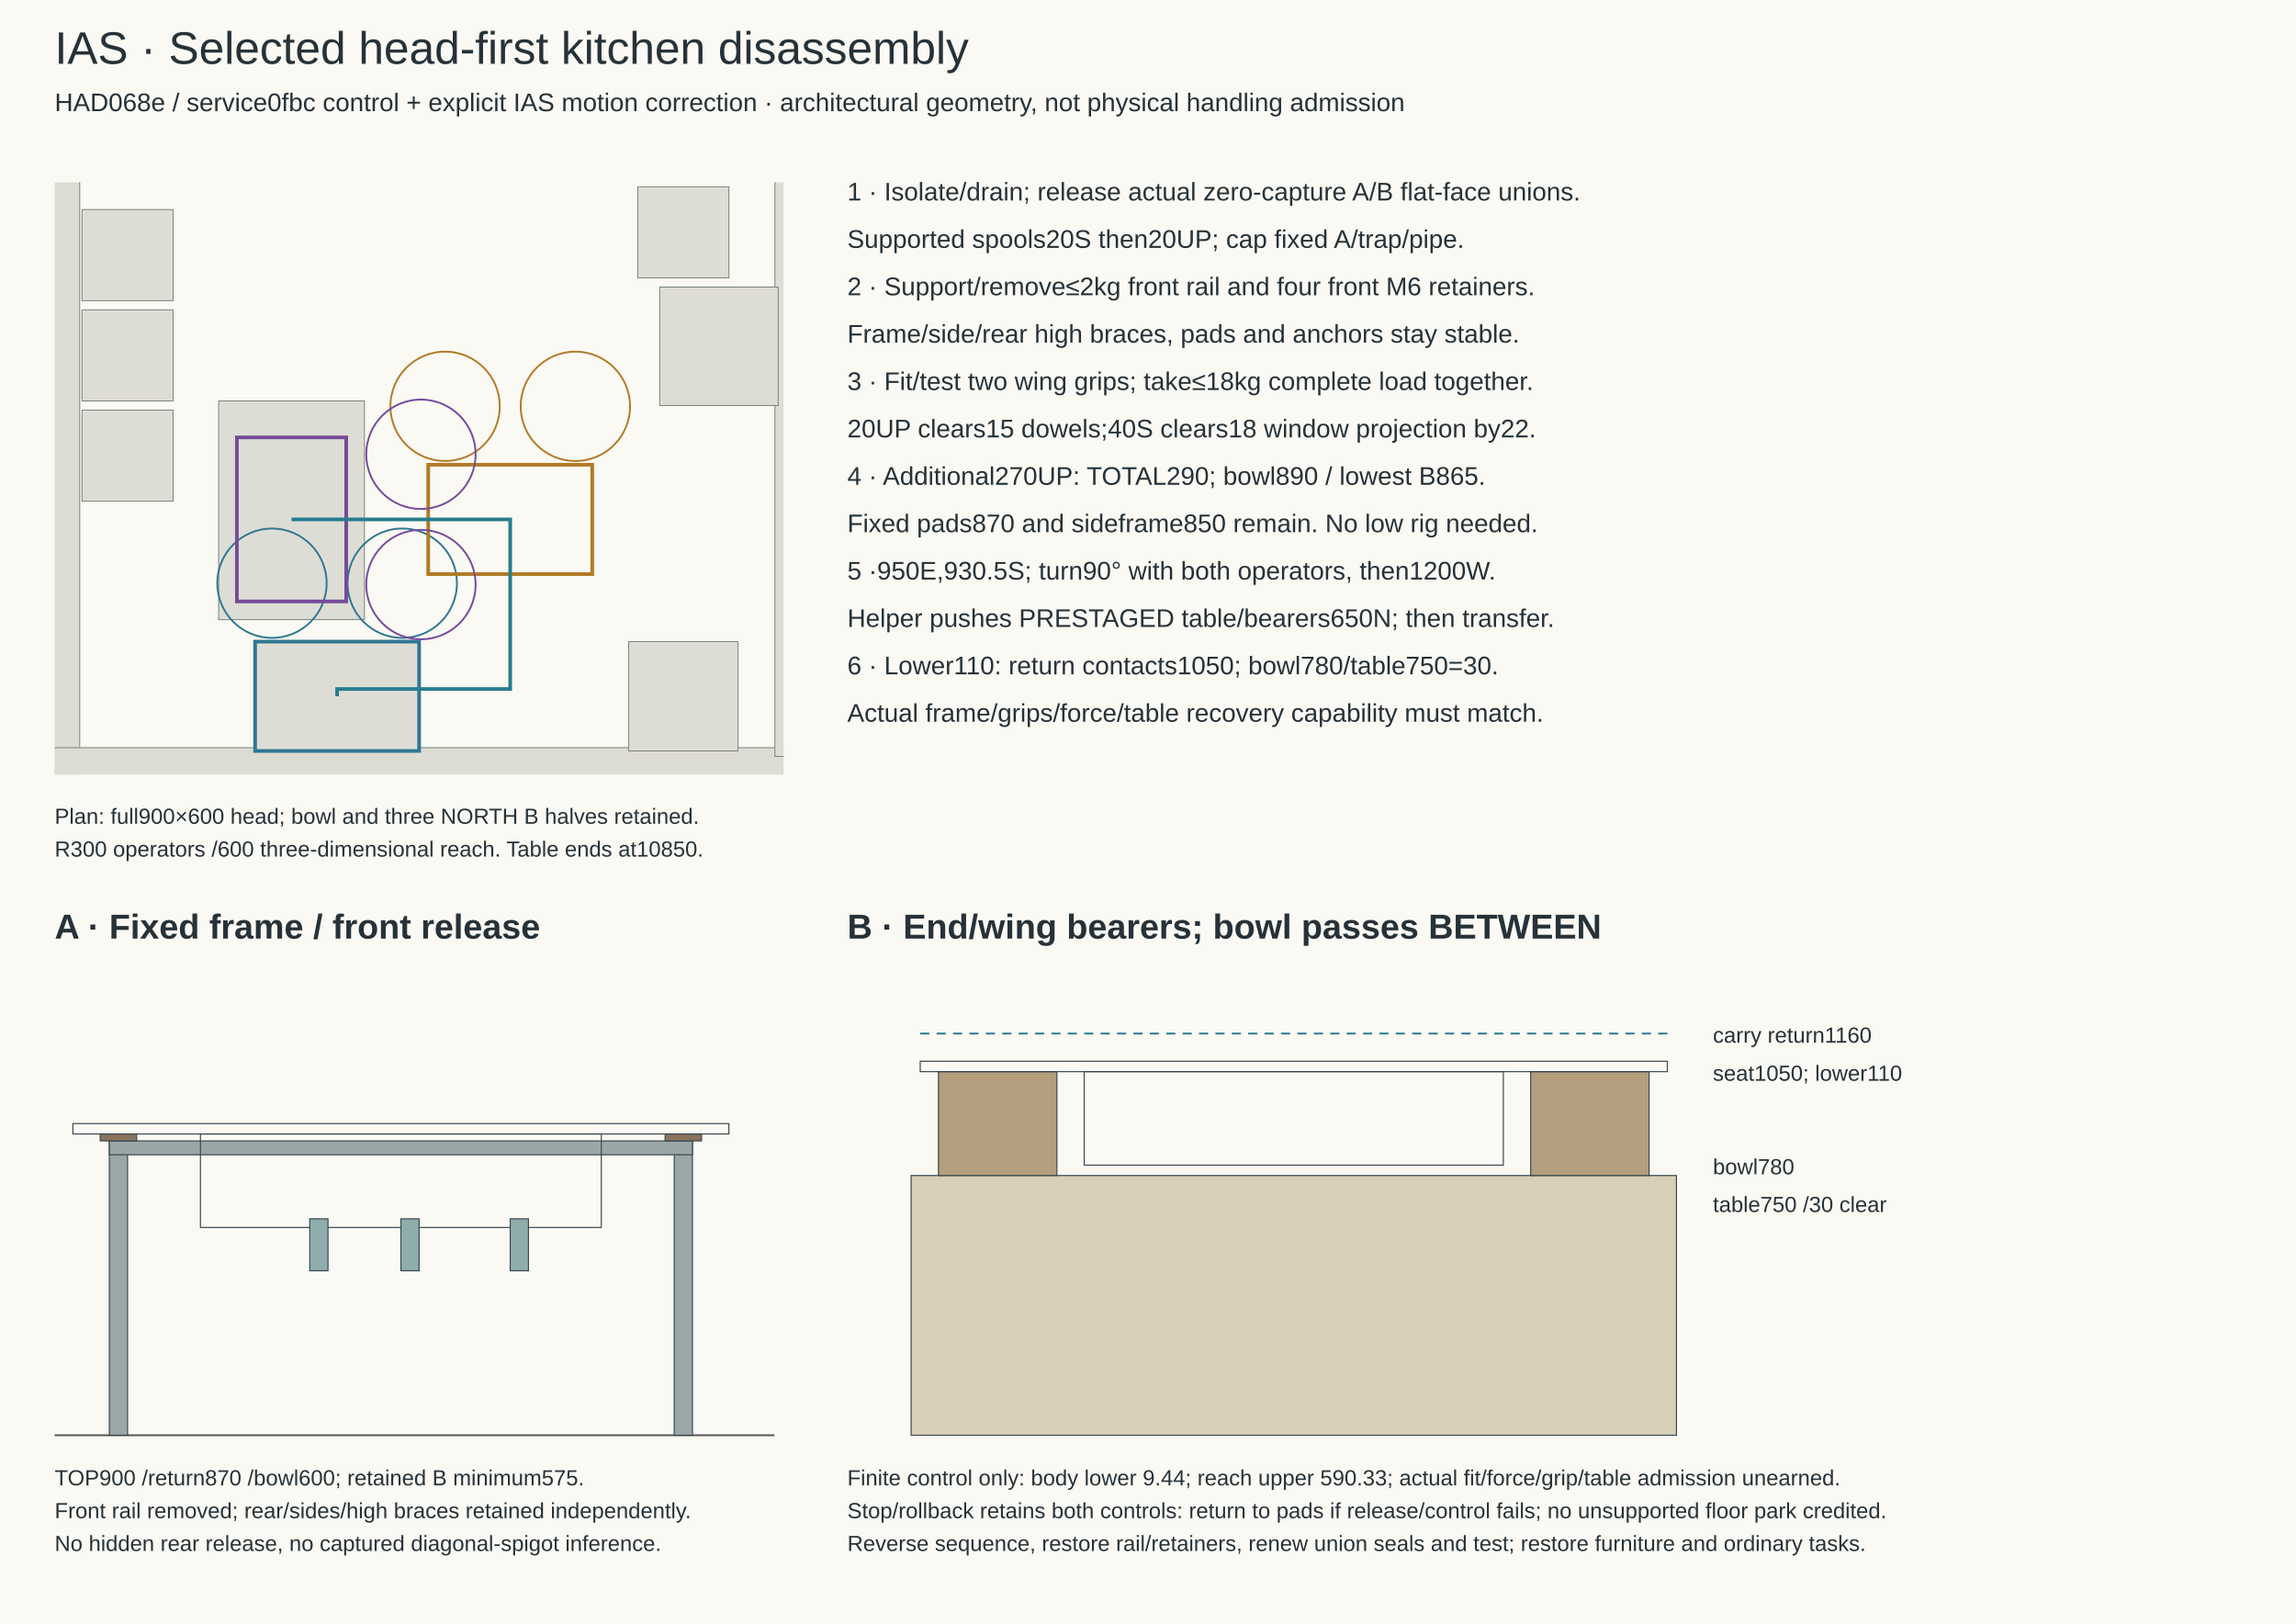
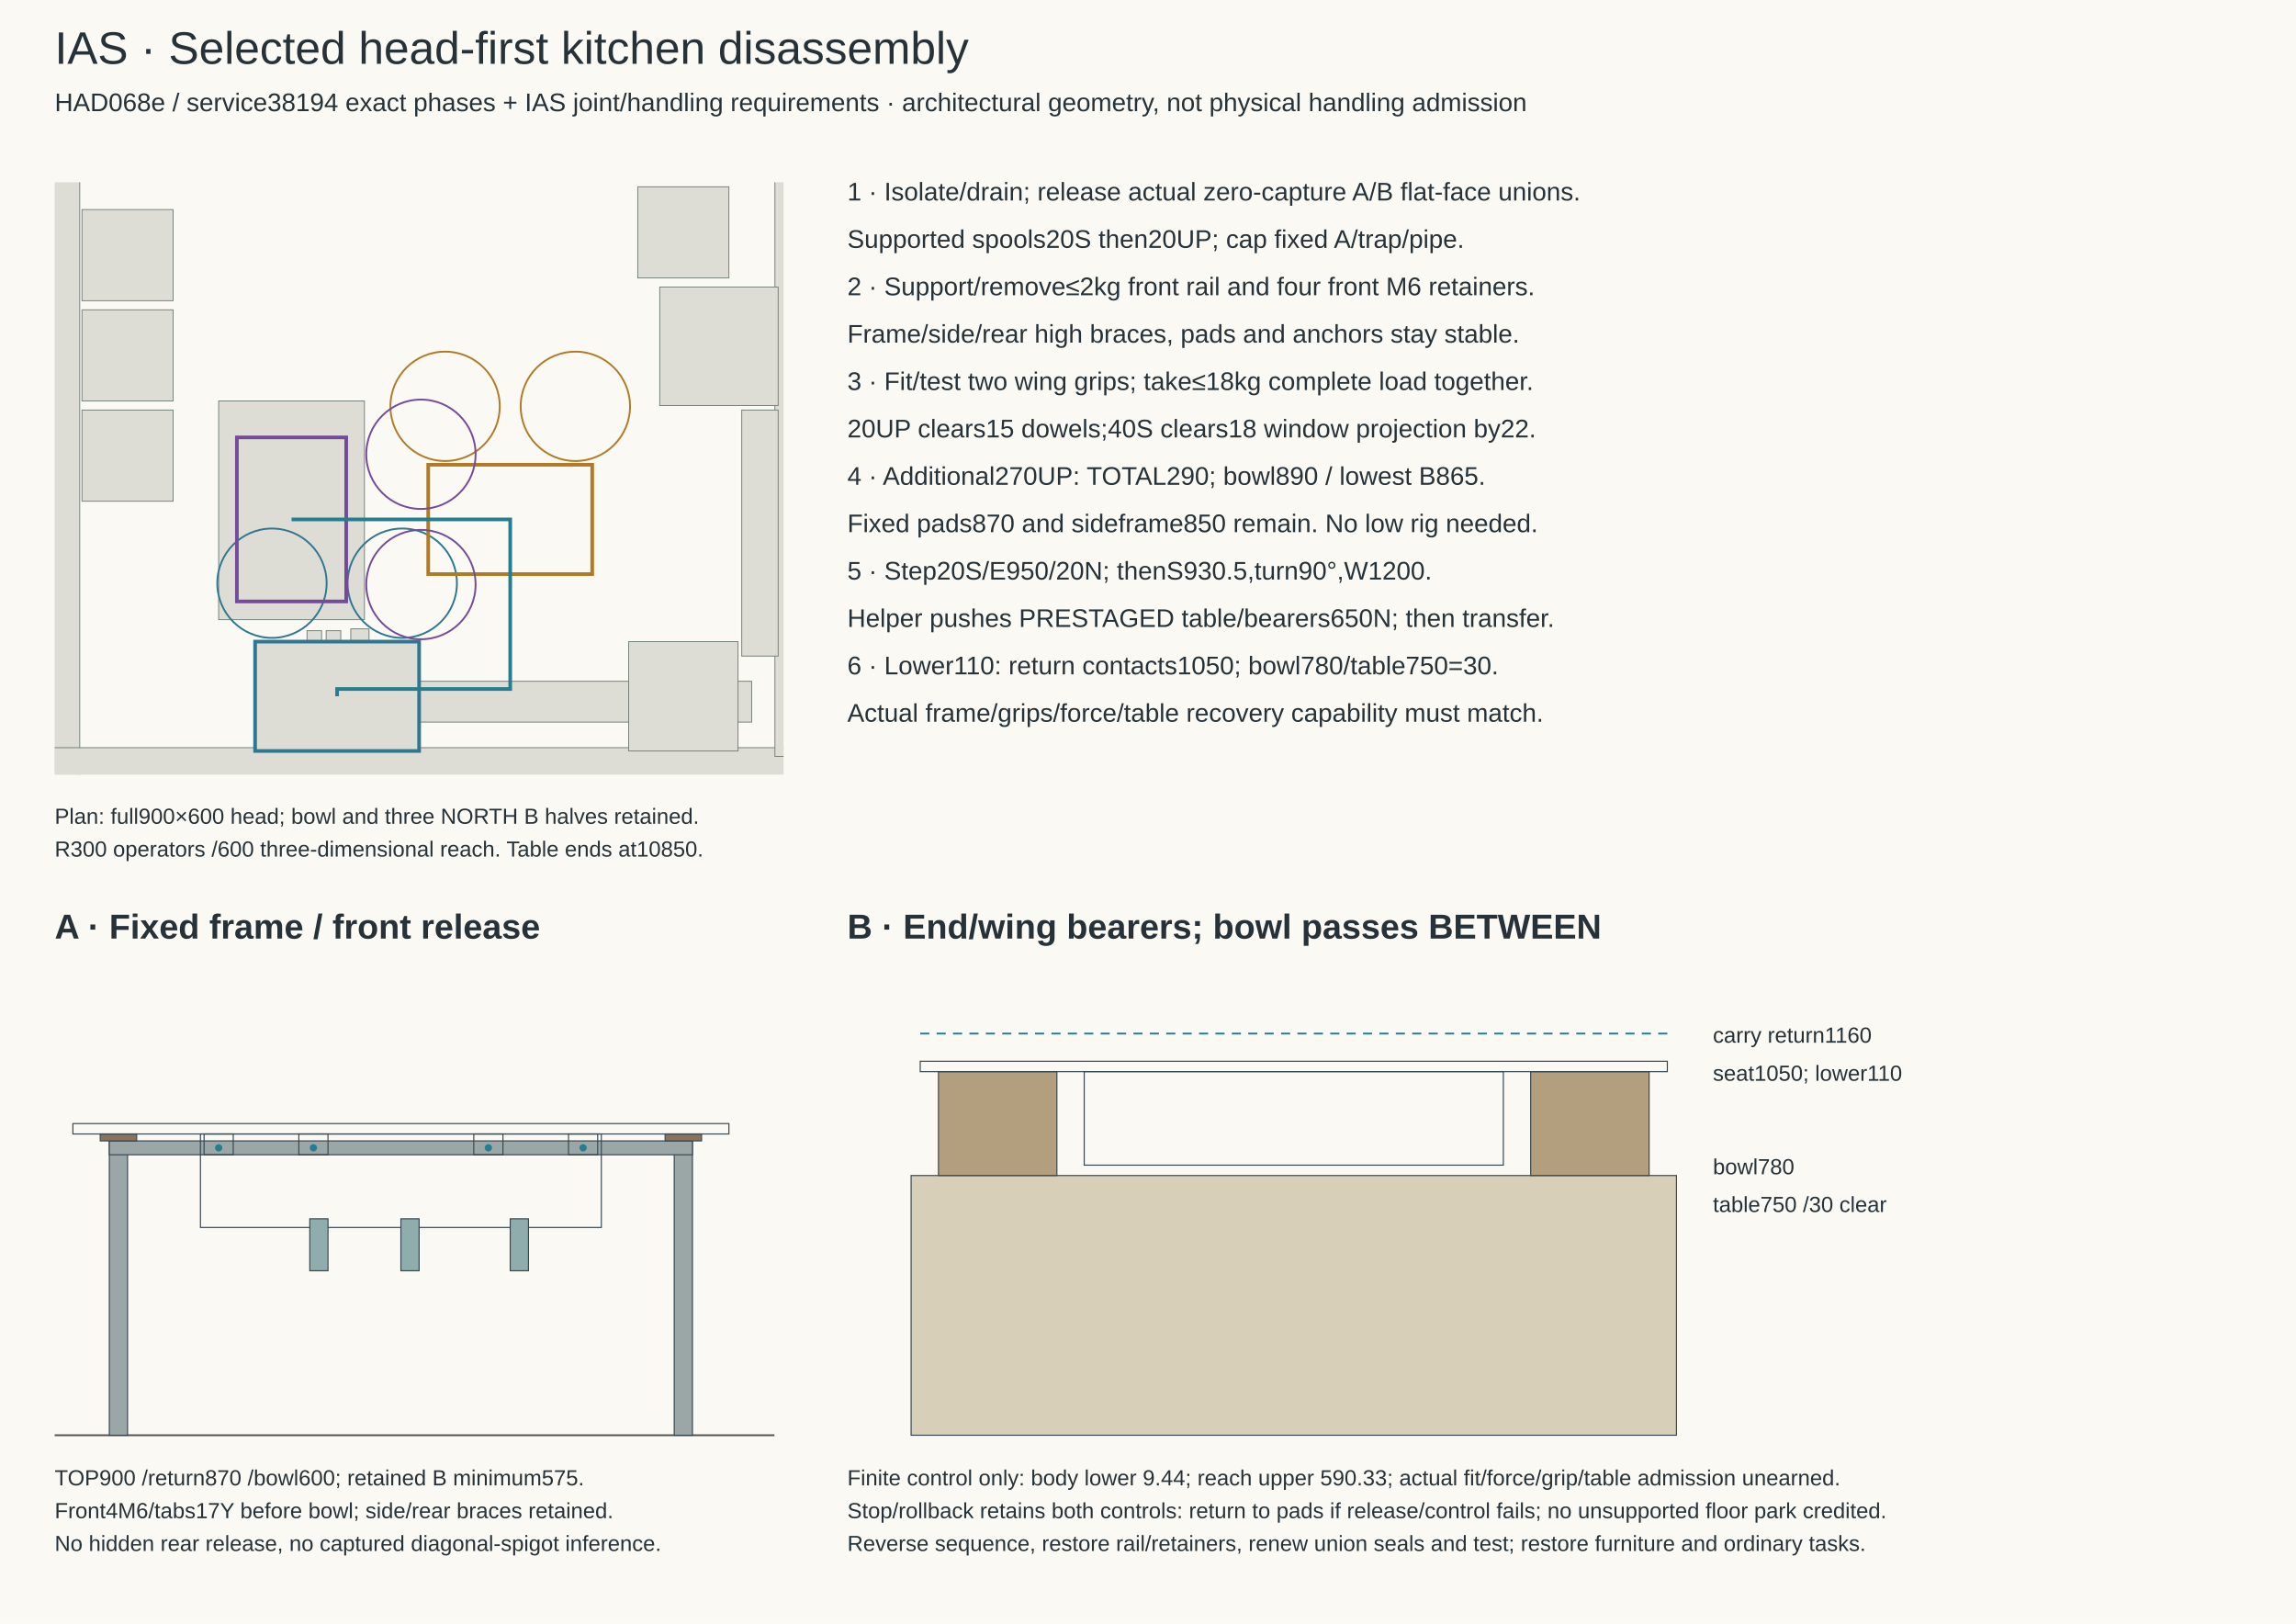
<svg xmlns="http://www.w3.org/2000/svg" width="1260" height="891" viewBox="0 0 1260 891">
  <style>text{font-family:Arial,sans-serif;fill:#263238}.n{font-size:14px}.s{font-size:12px}.t{font-size:19px;font-weight:bold}</style>
  <rect width="1260" height="891" fill="#faf9f3" />
  <text x="30" y="35" font-size="25">IAS · Selected head-first kitchen disassembly</text>
-   <text x="30" y="61" class="n">HAD068e / service0fbc control + explicit IAS motion correction · architectural geometry, not physical handling admission</text>
+   <text x="30" y="61" class="n">HAD068e / service38194 exact phases + IAS joint/handling requirements · architectural geometry, not physical handling admission</text>
  <defs>
    <clipPath id="headplan">
      <rect x="30" y="100" width="400" height="325" />
    </clipPath>
  </defs>
  <g clip-path="url(#headplan)">
    <rect x="-11.8" y="28.2" width="55.55" height="428.6" fill="#deddd5" stroke="#76837c" stroke-width=".5" />
    <rect x="16.2" y="410.25" width="455.6" height="46.55" fill="#deddd5" stroke="#76837c" stroke-width=".5" />
    <rect x="425.25" y="-216.8" width="46.55" height="631.85" fill="#deddd5" stroke="#76837c" stroke-width=".5" />
    <rect x="45" y="170" width="50" height="50" fill="#deddd5" stroke="#76837c" stroke-width=".5" />
    <rect x="45" y="225" width="50" height="50" fill="#deddd5" stroke="#76837c" stroke-width=".5" />
    <rect x="45" y="115" width="50" height="50" fill="#deddd5" stroke="#76837c" stroke-width=".5" />
    <rect x="350" y="102.5" width="50" height="50" fill="#deddd5" stroke="#76837c" stroke-width=".5" />
+     <rect x="168.5" y="346.05" width="8" height="8" fill="#deddd5" stroke="#76837c" stroke-width=".5" />
+     <rect x="179" y="346.05" width="8" height="8" fill="#deddd5" stroke="#76837c" stroke-width=".5" />
+     <rect x="192.5" y="345.05" width="10" height="10" fill="#deddd5" stroke="#76837c" stroke-width=".5" />
+     <rect x="170" y="373.8" width="242.5" height="22.4" fill="#deddd5" stroke="#76837c" stroke-width=".5" />
+     <rect x="407.05" y="225" width="20" height="135" fill="#deddd5" stroke="#76837c" stroke-width=".5" />
    <rect x="140" y="352.05" width="90" height="60" fill="#deddd5" stroke="#76837c" stroke-width=".5" />
    <rect x="345" y="352.05" width="60" height="60" fill="#deddd5" stroke="#76837c" stroke-width=".5" />
    <rect x="362.05" y="157.5" width="65" height="65" fill="#deddd5" stroke="#76837c" stroke-width=".5" />
    <rect x="120" y="220" width="80" height="120" fill="#deddd5" stroke="#76837c" stroke-width=".5" />
    <polygon points="140,352.05 230,352.05 230,412.05 140,412.05" fill="none" stroke="#2f7791" stroke-width="2" />
    <circle cx="149.25" cy="320" r="30" fill="none" stroke="#2f7791" stroke-width="1" />
    <circle cx="220.75" cy="320" r="30" fill="none" stroke="#2f7791" stroke-width="1" />
    <polygon points="235,255 325,255 325,315 235,315" fill="none" stroke="#b17b26" stroke-width="2" />
    <circle cx="244.25" cy="222.95" r="30" fill="none" stroke="#b17b26" stroke-width="1" />
    <circle cx="315.75" cy="222.95" r="30" fill="none" stroke="#b17b26" stroke-width="1" />
    <polygon points="190,240 190,330 130,330 130,240" fill="none" stroke="#744b9b" stroke-width="2" />
    <circle cx="231" cy="249.25" r="30" fill="none" stroke="#744b9b" stroke-width="1" />
    <circle cx="231" cy="320.75" r="30" fill="none" stroke="#744b9b" stroke-width="1" />
    <polyline points="185,382.05 185,378.05 280,378.05 280,285 160,285" fill="none" stroke="#267d8f" stroke-width="2" />
  </g>
  <text x="30" y="452" class="s">Plan: full900×600 head; bowl and three NORTH B halves retained.</text>
  <text x="30" y="470" class="s">R300 operators /600 three-dimensional reach. Table ends at10850.</text>
  <text x="465" y="110" class="n">1 · Isolate/drain; release actual zero-capture A/B flat-face unions.</text>
  <text x="465" y="136" class="n">   Supported spools20S then20UP; cap fixed A/trap/pipe.</text>
  <text x="465" y="162" class="n">2 · Support/remove≤2kg front rail and four front M6 retainers.</text>
  <text x="465" y="188" class="n">   Frame/side/rear high braces, pads and anchors stay stable.</text>
  <text x="465" y="214" class="n">3 · Fit/test two wing grips; take≤18kg complete load together.</text>
  <text x="465" y="240" class="n">  20UP clears15 dowels;40S clears18 window projection by22.</text>
  <text x="465" y="266" class="n">4 · Additional270UP: TOTAL290; bowl890 / lowest B865.</text>
  <text x="465" y="292" class="n">   Fixed pads870 and sideframe850 remain. No low rig needed.</text>
-   <text x="465" y="318" class="n">5 ·950E,930.5S; turn90° with both operators, then1200W.</text>
+   <text x="465" y="318" class="n">5 · Step20S/E950/20N; thenS930.5,turn90°,W1200.</text>
  <text x="465" y="344" class="n">   Helper pushes PRESTAGED table/bearers650N; then transfer.</text>
  <text x="465" y="370" class="n">6 · Lower110: return contacts1050; bowl780/table750=30.</text>
  <text x="465" y="396" class="n">   Actual frame/grips/force/table recovery capability must match.</text>
  <text x="30" y="515" class="t">A · Fixed frame / front release</text>
  <line x1="30" y1="787.5" x2="425" y2="787.5" stroke="#555" />
  <rect x="60" y="626" width="10" height="161.5" fill="#9ba6a7" stroke="#37474f" stroke-width=".6" />
  <rect x="370" y="626" width="10" height="161.5" fill="#9ba6a7" stroke="#37474f" stroke-width=".6" />
  <rect x="60" y="626" width="320" height="7.6" fill="#9ba6a7" stroke="#37474f" stroke-width=".6" />
  <rect x="55" y="622.2" width="20" height="3.8" fill="#8a735d" stroke="#37474f" stroke-width=".6" />
  <rect x="365" y="622.2" width="20" height="3.8" fill="#8a735d" stroke="#37474f" stroke-width=".6" />
  <rect x="40" y="616.5" width="360" height="5.7" fill="none" stroke="#37474f" stroke-width=".6" />
  <rect x="110" y="622.2" width="220" height="51.3" fill="none" stroke="#37474f" stroke-width=".6" />
  <rect x="170" y="668.75" width="10" height="28.5" fill="#90adad" stroke="#37474f" stroke-width=".6" />
  <rect x="220" y="668.75" width="10" height="28.5" fill="#90adad" stroke="#37474f" stroke-width=".6" />
  <rect x="280" y="668.75" width="10" height="28.5" fill="#90adad" stroke="#37474f" stroke-width=".6" />
+   <rect x="112" y="622.2" width="16" height="11.4" fill="none" stroke="#37474f" stroke-width=".6" />
+   <circle cx="120" cy="629.8" r="2" fill="#267d8f" />
+   <rect x="164" y="622.2" width="16" height="11.4" fill="none" stroke="#37474f" stroke-width=".6" />
+   <circle cx="172" cy="629.8" r="2" fill="#267d8f" />
+   <rect x="260" y="622.2" width="16" height="11.4" fill="none" stroke="#37474f" stroke-width=".6" />
+   <circle cx="268" cy="629.8" r="2" fill="#267d8f" />
+   <rect x="312" y="622.2" width="16" height="11.4" fill="none" stroke="#37474f" stroke-width=".6" />
+   <circle cx="320" cy="629.8" r="2" fill="#267d8f" />
  <text x="30" y="815" class="s">TOP900 /return870 /bowl600; retained B minimum575.</text>
-   <text x="30" y="833" class="s">Front rail removed; rear/sides/high braces retained independently.</text>
+   <text x="30" y="833" class="s">Front4M6/tabs17Y before bowl; side/rear braces retained.</text>
  <text x="30" y="851" class="s">No hidden rear release, no captured diagonal-spigot inference.</text>
  <text x="465" y="515" class="t">B · End/wing bearers; bowl passes BETWEEN</text>
  <rect x="500" y="645" width="420" height="142.5" fill="#d8cfb8" stroke="#37474f" stroke-width=".6" />
  <rect x="515" y="588" width="65" height="57" fill="#b39e7d" stroke="#37474f" stroke-width=".6" />
  <rect x="840" y="588" width="65" height="57" fill="#b39e7d" stroke="#37474f" stroke-width=".6" />
  <rect x="505" y="582.3" width="410" height="5.7" fill="none" stroke="#37474f" stroke-width=".6" />
  <rect x="595" y="588" width="230" height="51.3" fill="none" stroke="#37474f" stroke-width=".6" />
  <line x1="505" y1="567.1" x2="915" y2="567.1" stroke="#267d8f" stroke-dasharray="5 4" />
  <text x="940" y="572.1" class="s">carry return1160</text>
  <text x="940" y="593" class="s">seat1050; lower110</text>
  <text x="940" y="644.3" class="s">bowl780</text>
  <text x="940" y="665" class="s">table750 /30 clear</text>
  <text x="465" y="815" class="s">Finite control only: body lower 9.44; reach upper 590.33; actual fit/force/grip/table admission unearned.</text>
  <text x="465" y="833" class="s">Stop/rollback retains both controls: return to pads if release/control fails; no unsupported floor park credited.</text>
  <text x="465" y="851" class="s">Reverse sequence, restore rail/retainers, renew union seals and test; restore furniture and ordinary tasks.</text>
</svg>
